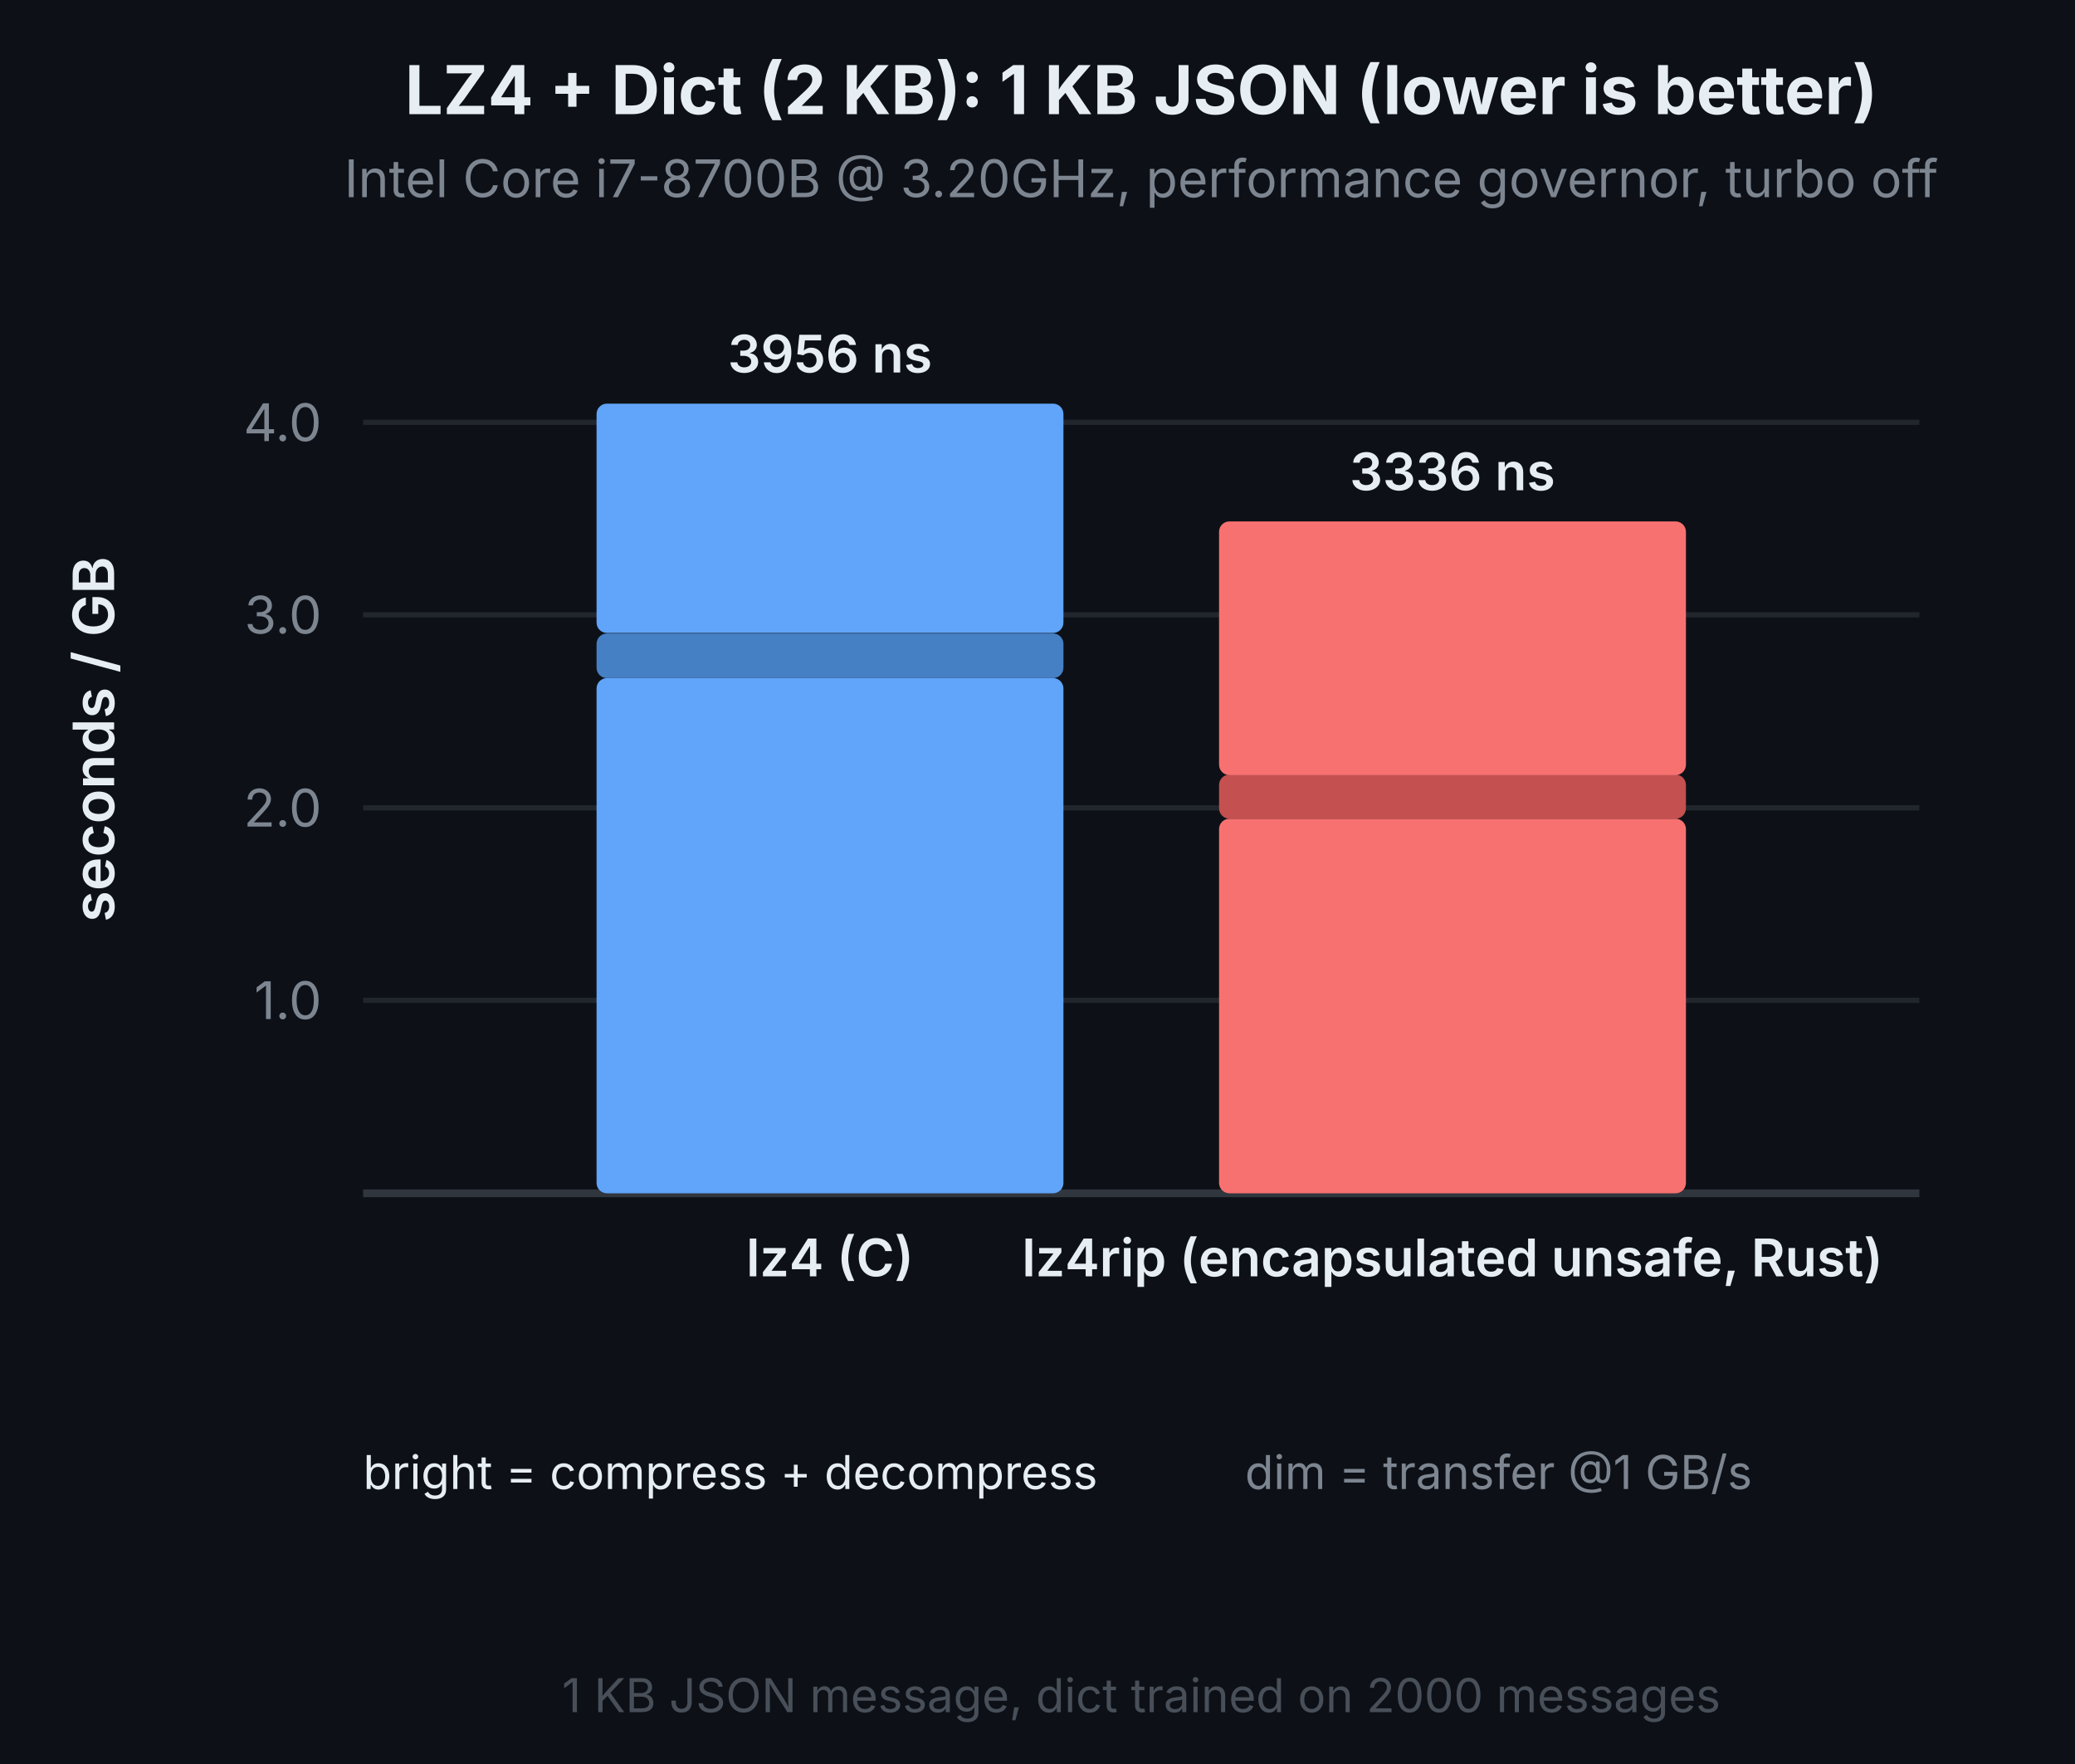
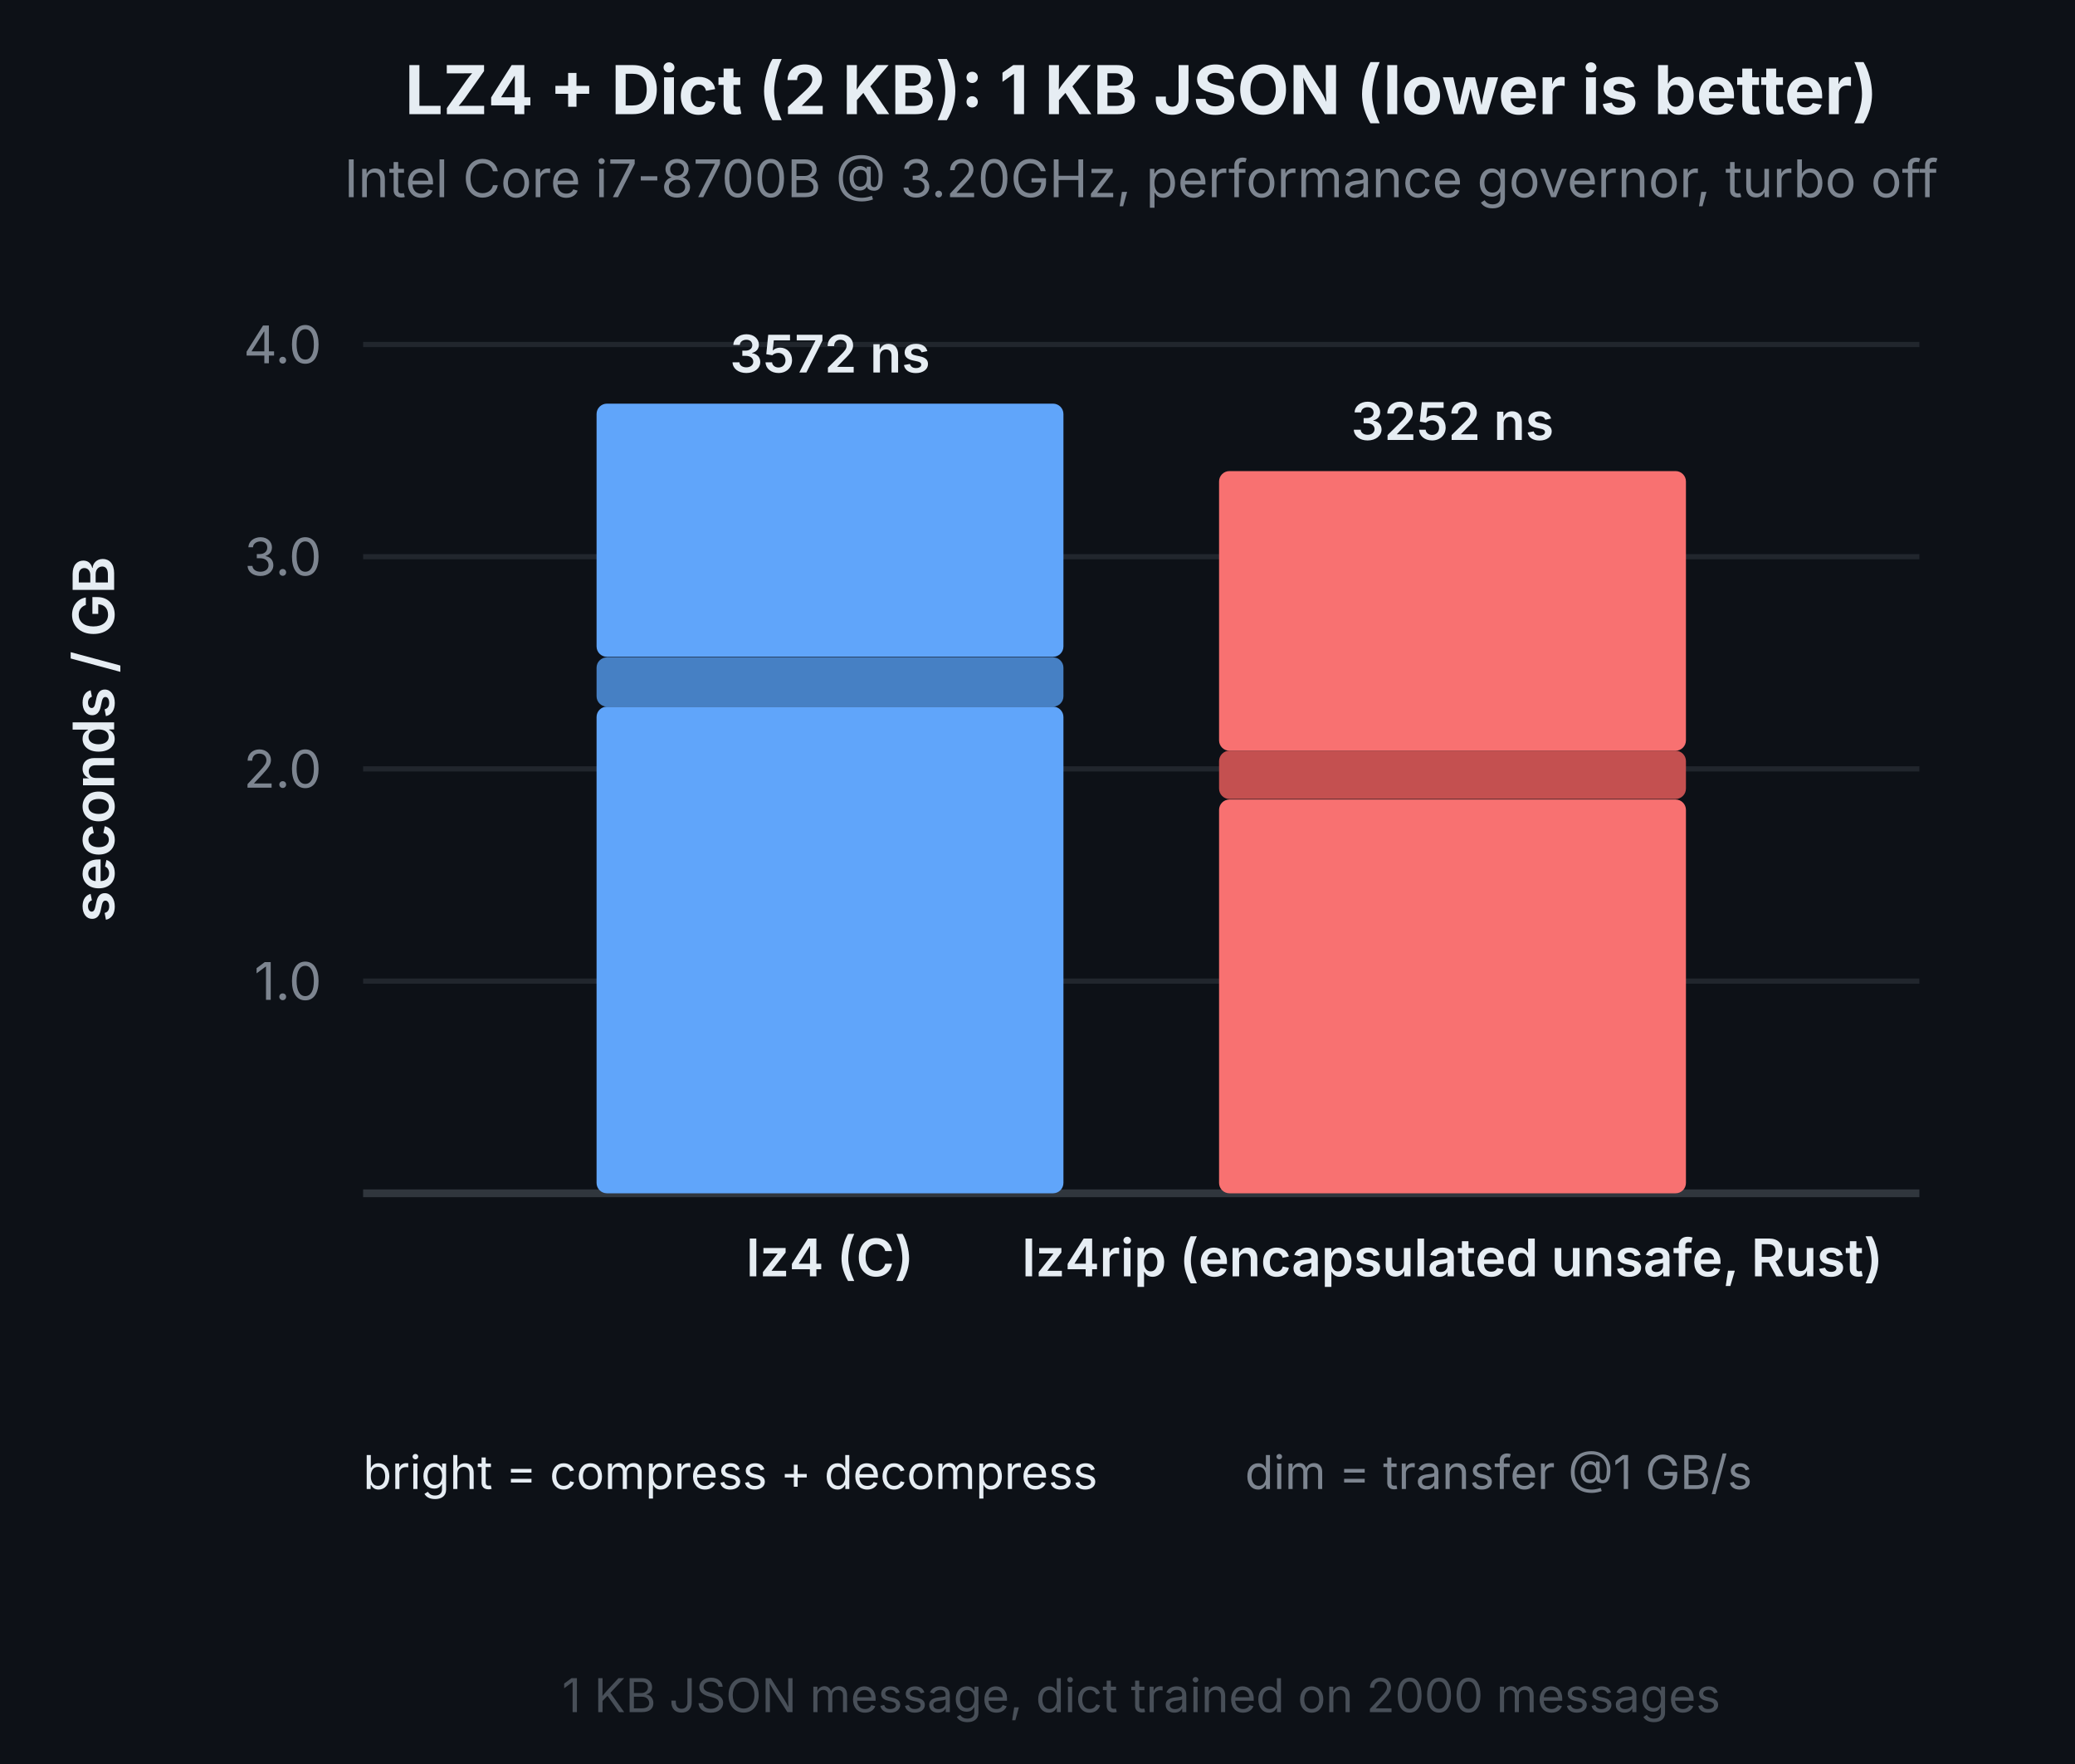
<svg xmlns="http://www.w3.org/2000/svg" viewBox="0 0 400 340" font-family="system-ui, -apple-system, sans-serif">
  <rect width="400" height="340" fill="#0d1117" />
  <text x="220.0" y="22" text-anchor="middle" fill="#e6edf3" font-size="13" font-weight="700">LZ4 + Dict (2 KB): 1 KB JSON (lower is better)</text>
  <text x="220.0" y="38" text-anchor="middle" fill="#7d8590" font-size="10">Intel Core i7-8700B @ 3.20GHz, performance governor, turbo off</text>
-   <line x1="70" y1="192.8" x2="370" y2="192.8" stroke="#21262d" stroke-width="1" />
-   <text x="62" y="192.8" text-anchor="end" dominant-baseline="middle" fill="#7d8590" font-size="10">1.0</text>
-   <line x1="70" y1="155.7" x2="370" y2="155.7" stroke="#21262d" stroke-width="1" />
-   <text x="62" y="155.7" text-anchor="end" dominant-baseline="middle" fill="#7d8590" font-size="10">2.0</text>
-   <line x1="70" y1="118.5" x2="370" y2="118.5" stroke="#21262d" stroke-width="1" />
-   <text x="62" y="118.5" text-anchor="end" dominant-baseline="middle" fill="#7d8590" font-size="10">3.0</text>
-   <line x1="70" y1="81.4" x2="370" y2="81.4" stroke="#21262d" stroke-width="1" />
-   <text x="62" y="81.4" text-anchor="end" dominant-baseline="middle" fill="#7d8590" font-size="10">4.0</text>
+   <line x1="70" y1="189.1" x2="370" y2="189.1" stroke="#21262d" stroke-width="1" />
+   <text x="62" y="189.1" text-anchor="end" dominant-baseline="middle" fill="#7d8590" font-size="10">1.0</text>
+   <line x1="70" y1="148.2" x2="370" y2="148.2" stroke="#21262d" stroke-width="1" />
+   <text x="62" y="148.2" text-anchor="end" dominant-baseline="middle" fill="#7d8590" font-size="10">2.0</text>
+   <line x1="70" y1="107.3" x2="370" y2="107.3" stroke="#21262d" stroke-width="1" />
+   <text x="62" y="107.3" text-anchor="end" dominant-baseline="middle" fill="#7d8590" font-size="10">3.0</text>
+   <line x1="70" y1="66.4" x2="370" y2="66.4" stroke="#21262d" stroke-width="1" />
+   <text x="62" y="66.4" text-anchor="end" dominant-baseline="middle" fill="#7d8590" font-size="10">4.0</text>
  <line x1="70" y1="230" x2="370" y2="230" stroke="#30363d" stroke-width="1.5" />
  <text x="22" y="142.5" text-anchor="middle" fill="#e6edf3" font-size="11" font-weight="600" transform="rotate(-90,22,142.5)">seconds / GB</text>
-   <rect x="115.0" y="130.7" width="90.0" height="99.3" fill="#60a5fa" rx="2" />
-   <rect x="115.0" y="122.1" width="90.0" height="8.6" fill="#4680c4" rx="2" />
-   <rect x="115.0" y="77.8" width="90.0" height="44.2" fill="#60a5fa" rx="2" />
-   <text x="160.0" y="71.8" text-anchor="middle" fill="#e6edf3" font-size="10" font-weight="600">3956 ns</text>
-   <rect x="235.0" y="157.8" width="90.0" height="72.2" fill="#f87171" rx="2" />
-   <rect x="235.0" y="149.3" width="90.0" height="8.5" fill="#c45050" rx="2" />
-   <rect x="235.0" y="100.5" width="90.0" height="48.9" fill="#f87171" rx="2" />
-   <text x="280.0" y="94.5" text-anchor="middle" fill="#e6edf3" font-size="10" font-weight="600">3336 ns</text>
+   <rect x="115.0" y="136.2" width="90.0" height="93.8" fill="#60a5fa" rx="2" />
+   <rect x="115.0" y="126.7" width="90.0" height="9.5" fill="#4680c4" rx="2" />
+   <rect x="115.0" y="77.8" width="90.0" height="48.8" fill="#60a5fa" rx="2" />
+   <text x="160.0" y="71.8" text-anchor="middle" fill="#e6edf3" font-size="10" font-weight="600">3572 ns</text>
+   <rect x="235.0" y="154.1" width="90.0" height="75.9" fill="#f87171" rx="2" />
+   <rect x="235.0" y="144.7" width="90.0" height="9.3" fill="#c45050" rx="2" />
+   <rect x="235.0" y="90.8" width="90.0" height="53.9" fill="#f87171" rx="2" />
+   <text x="280.0" y="84.8" text-anchor="middle" fill="#e6edf3" font-size="10" font-weight="600">3252 ns</text>
  <text x="160.0" y="246" text-anchor="middle" fill="#e6edf3" font-size="10" font-weight="600">lz4 (C)</text>
  <text x="280.0" y="246" text-anchor="middle" fill="#e6edf3" font-size="10" font-weight="600">lz4rip (encapsulated unsafe, Rust)</text>
  <text x="70" y="287" fill="#e6edf3" font-size="9">bright = compress + decompress</text>
  <text x="240" y="287" fill="#7d8590" font-size="9">dim = transfer @1 GB/s</text>
  <text x="220.0" y="330" text-anchor="middle" fill="#484f58" font-size="9">1 KB JSON message, dict trained on 2000 messages</text>
</svg>
